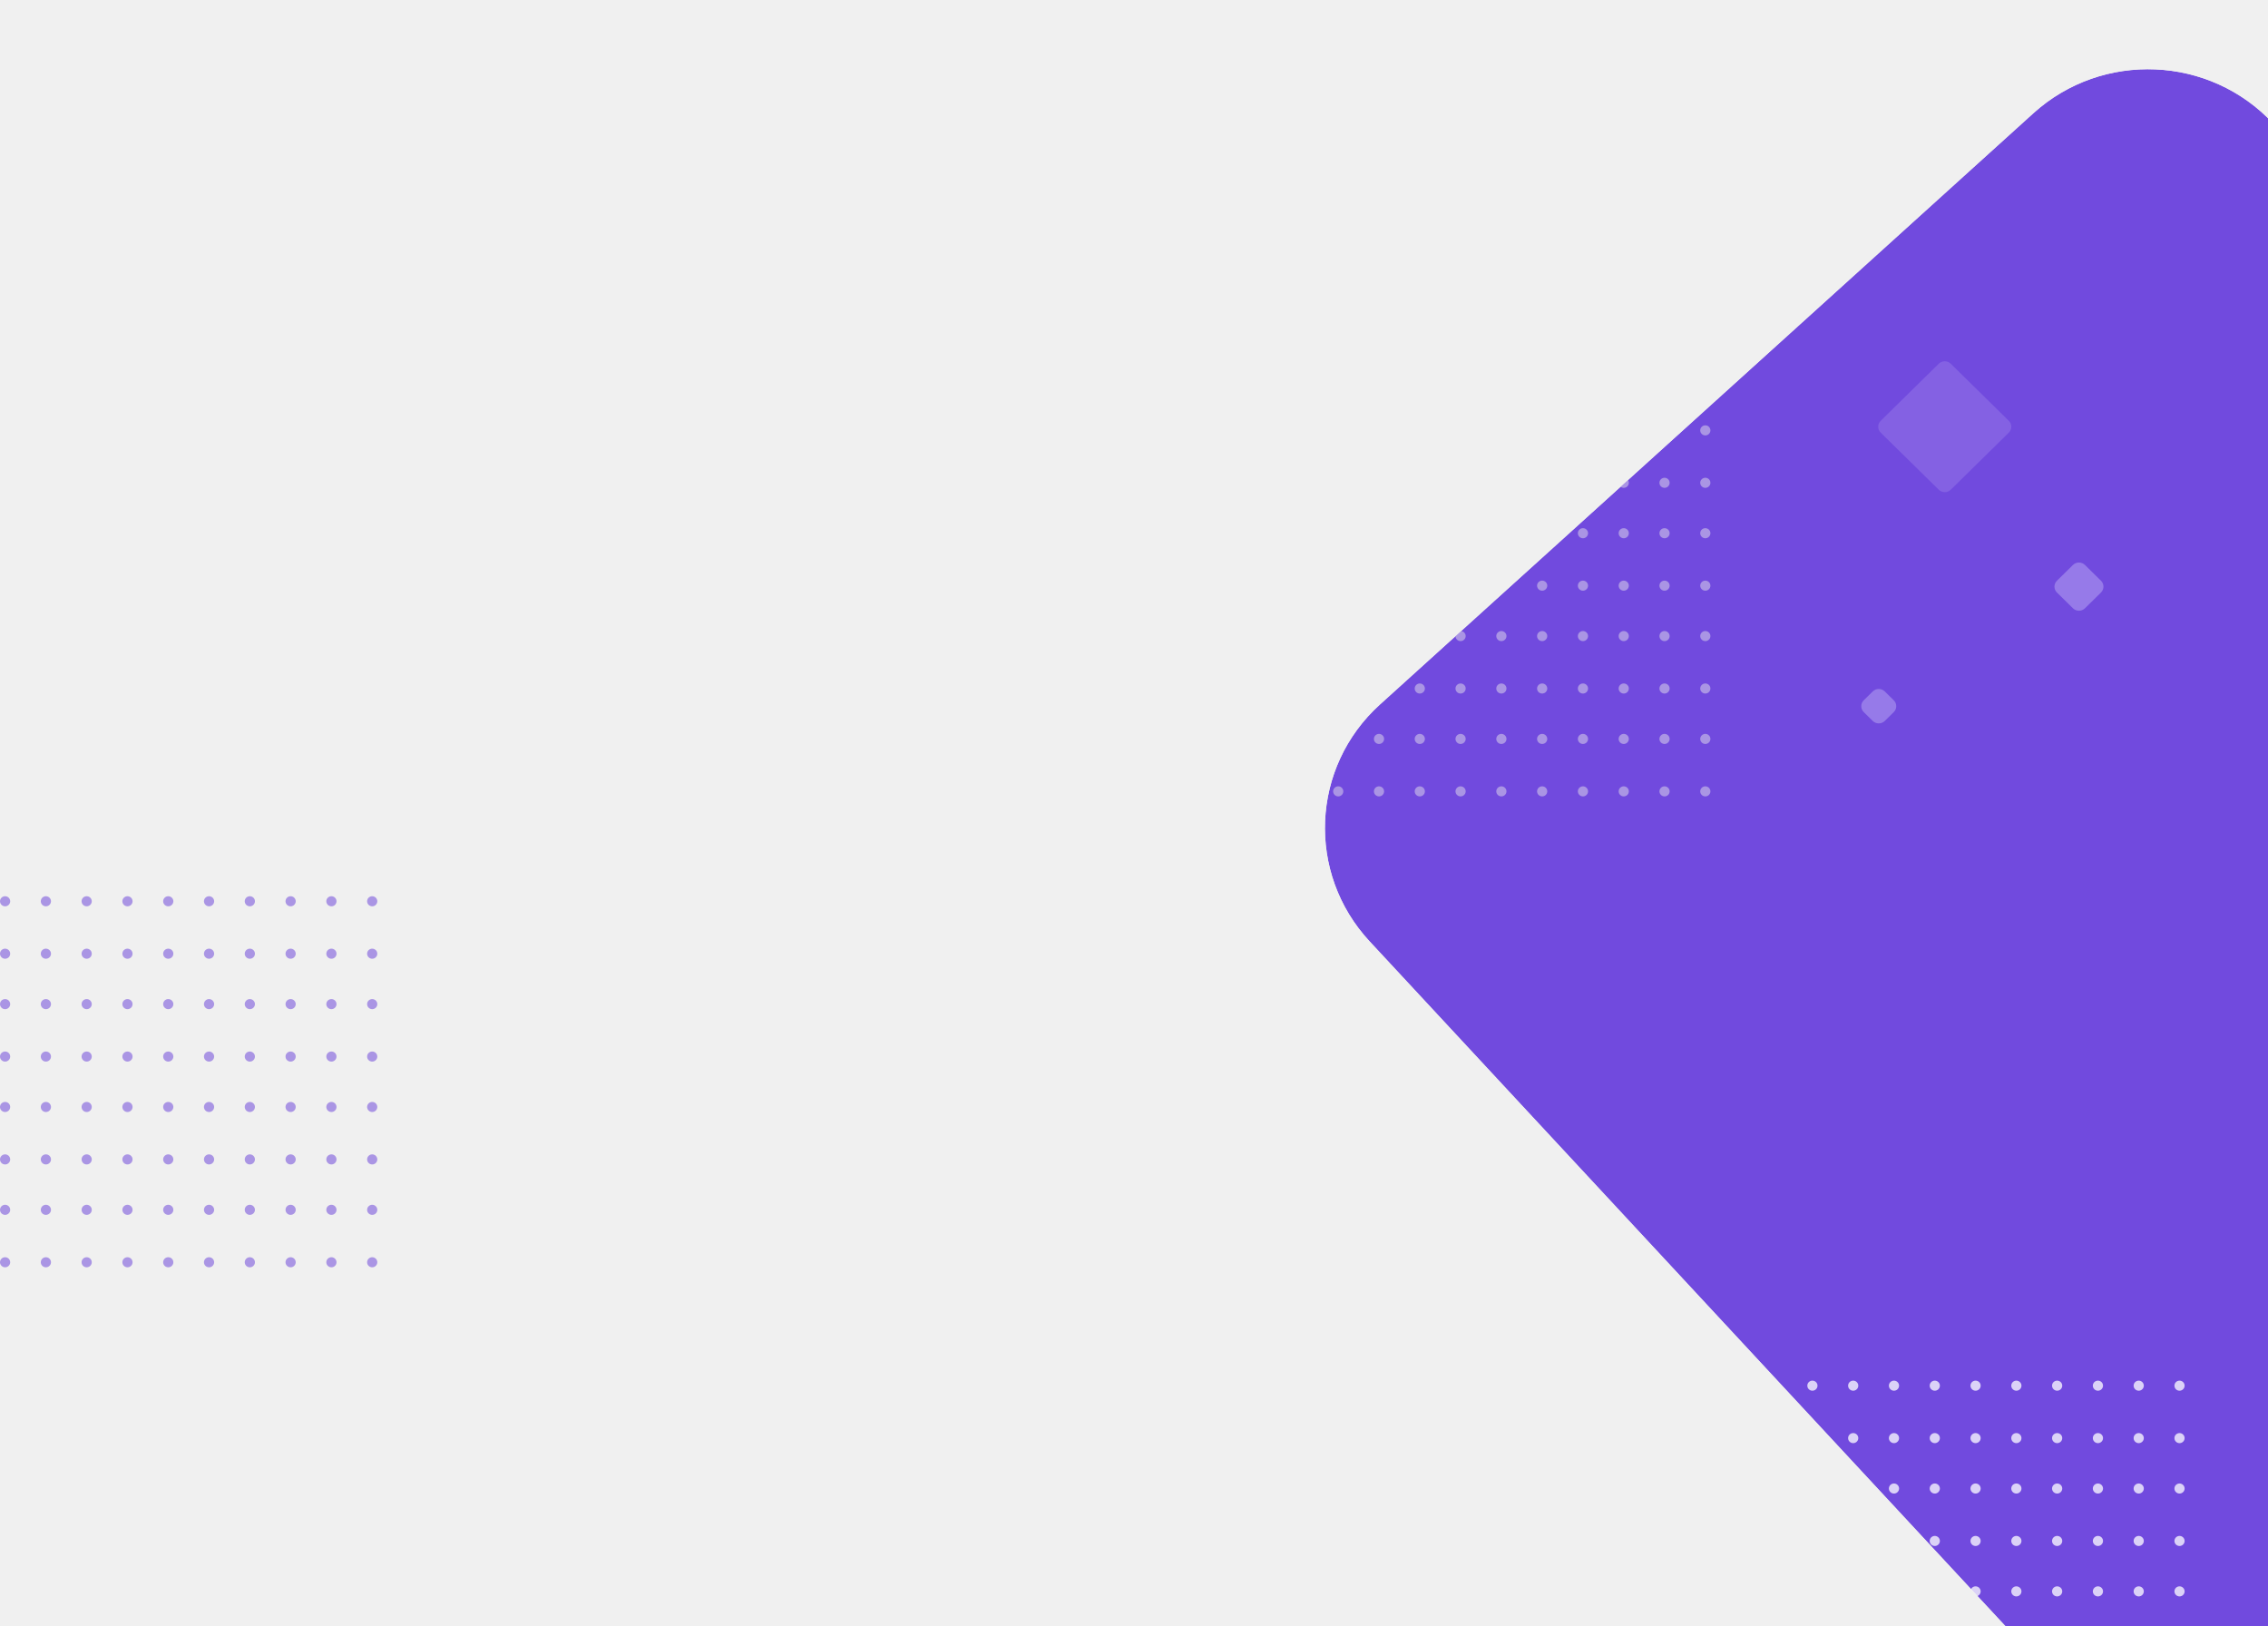
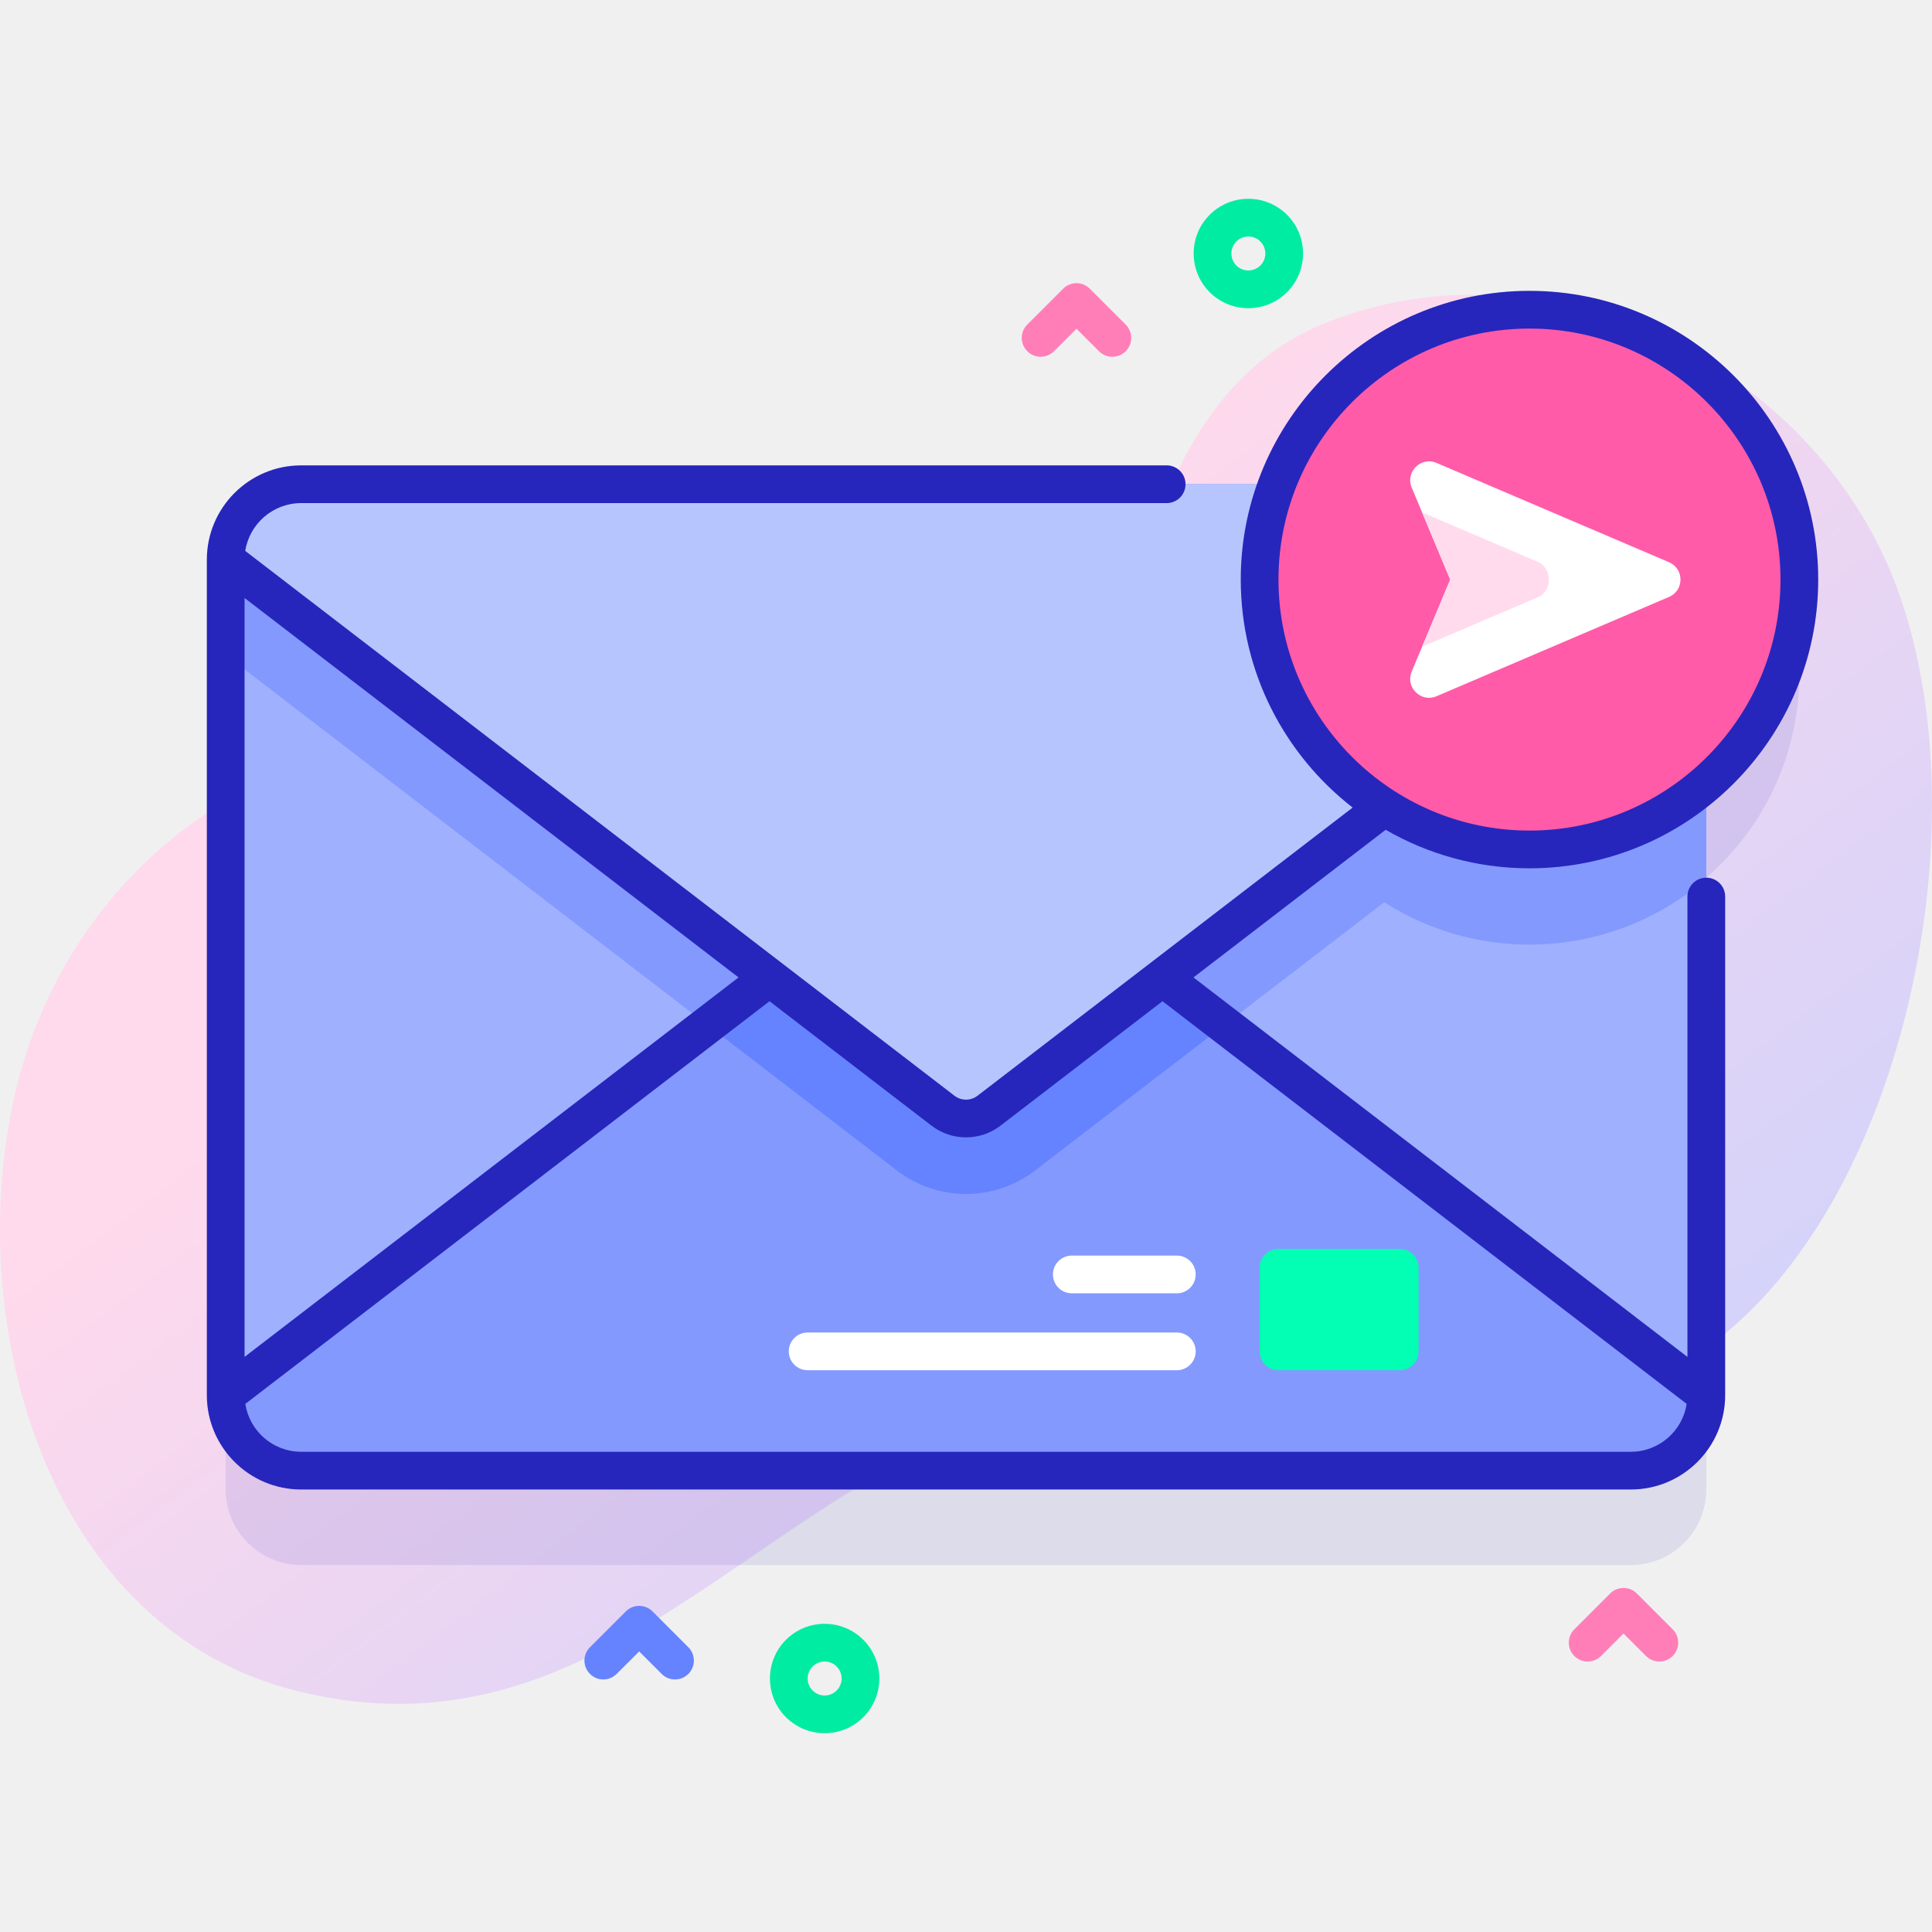
- <svg xmlns="http://www.w3.org/2000/svg" width="1344" height="963" viewBox="0 0 1344 963" fill="none">
-   <g id="HeaderSVG">
-     <g id="DotGridTop">
-       <ellipse id="Ellipse 1" cx="99.708" cy="533.987" rx="3.021" ry="2.987" fill="#AA95E4" />
-       <ellipse id="Ellipse 2" cx="99.708" cy="565.054" rx="3.021" ry="2.987" fill="#AA95E4" />
-       <ellipse id="Ellipse 3" cx="99.708" cy="594.925" rx="3.021" ry="2.987" fill="#AA95E4" />
-       <ellipse id="Ellipse 4" cx="99.708" cy="625.992" rx="3.021" ry="2.987" fill="#AA95E4" />
-       <ellipse id="Ellipse 5" cx="99.708" cy="655.864" rx="3.021" ry="2.987" fill="#AA95E4" />
-       <ellipse id="Ellipse 6" cx="99.708" cy="686.931" rx="3.021" ry="2.987" fill="#AA95E4" />
-       <ellipse id="Ellipse 7" cx="99.708" cy="716.802" rx="3.021" ry="2.987" fill="#AA95E4" />
-       <ellipse id="Ellipse 8" cx="99.708" cy="747.869" rx="3.021" ry="2.987" fill="#AA95E4" />
-       <ellipse id="Ellipse 9" cx="123.88" cy="533.987" rx="3.021" ry="2.987" fill="#AA95E4" />
-       <ellipse id="Ellipse 10" cx="123.88" cy="565.054" rx="3.021" ry="2.987" fill="#AA95E4" />
-       <ellipse id="Ellipse 11" cx="123.88" cy="594.925" rx="3.021" ry="2.987" fill="#AA95E4" />
-       <ellipse id="Ellipse 12" cx="123.88" cy="625.992" rx="3.021" ry="2.987" fill="#AA95E4" />
-       <ellipse id="Ellipse 13" cx="123.88" cy="655.864" rx="3.021" ry="2.987" fill="#AA95E4" />
-       <ellipse id="Ellipse 14" cx="123.88" cy="686.931" rx="3.021" ry="2.987" fill="#AA95E4" />
-       <ellipse id="Ellipse 15" cx="123.88" cy="716.802" rx="3.021" ry="2.987" fill="#AA95E4" />
-       <ellipse id="Ellipse 16" cx="123.88" cy="747.869" rx="3.021" ry="2.987" fill="#AA95E4" />
-       <ellipse id="Ellipse 17" cx="148.052" cy="533.987" rx="3.021" ry="2.987" fill="#AA95E4" />
-       <ellipse id="Ellipse 18" cx="148.052" cy="565.054" rx="3.021" ry="2.987" fill="#AA95E4" />
-       <ellipse id="Ellipse 19" cx="148.052" cy="594.925" rx="3.021" ry="2.987" fill="#AA95E4" />
-       <ellipse id="Ellipse 20" cx="148.052" cy="625.992" rx="3.021" ry="2.987" fill="#AA95E4" />
-       <ellipse id="Ellipse 21" cx="148.052" cy="655.864" rx="3.021" ry="2.987" fill="#AA95E4" />
-       <ellipse id="Ellipse 22" cx="148.052" cy="686.931" rx="3.021" ry="2.987" fill="#AA95E4" />
-       <ellipse id="Ellipse 23" cx="148.052" cy="716.802" rx="3.021" ry="2.987" fill="#AA95E4" />
-       <ellipse id="Ellipse 24" cx="148.052" cy="747.869" rx="3.021" ry="2.987" fill="#AA95E4" />
-       <ellipse id="Ellipse 25" cx="172.224" cy="533.987" rx="3.021" ry="2.987" fill="#AA95E4" />
-       <ellipse id="Ellipse 26" cx="172.223" cy="565.054" rx="3.021" ry="2.987" fill="#AA95E4" />
-       <ellipse id="Ellipse 27" cx="172.223" cy="594.925" rx="3.021" ry="2.987" fill="#AA95E4" />
-       <ellipse id="Ellipse 28" cx="172.223" cy="625.992" rx="3.021" ry="2.987" fill="#AA95E4" />
-       <ellipse id="Ellipse 29" cx="172.223" cy="655.864" rx="3.021" ry="2.987" fill="#AA95E4" />
-       <ellipse id="Ellipse 30" cx="172.223" cy="686.931" rx="3.021" ry="2.987" fill="#AA95E4" />
-       <ellipse id="Ellipse 31" cx="172.223" cy="716.802" rx="3.021" ry="2.987" fill="#AA95E4" />
-       <ellipse id="Ellipse 32" cx="172.223" cy="747.869" rx="3.021" ry="2.987" fill="#AA95E4" />
-       <ellipse id="Ellipse 33" cx="196.395" cy="533.987" rx="3.021" ry="2.987" fill="#AA95E4" />
-       <ellipse id="Ellipse 34" cx="196.395" cy="565.054" rx="3.021" ry="2.987" fill="#AA95E4" />
-       <ellipse id="Ellipse 35" cx="196.395" cy="594.925" rx="3.021" ry="2.987" fill="#AA95E4" />
-       <ellipse id="Ellipse 36" cx="196.395" cy="625.992" rx="3.021" ry="2.987" fill="#AA95E4" />
-       <ellipse id="Ellipse 37" cx="196.395" cy="655.864" rx="3.021" ry="2.987" fill="#AA95E4" />
-       <ellipse id="Ellipse 38" cx="196.395" cy="686.931" rx="3.021" ry="2.987" fill="#AA95E4" />
-       <ellipse id="Ellipse 39" cx="196.395" cy="716.802" rx="3.021" ry="2.987" fill="#AA95E4" />
-       <ellipse id="Ellipse 40" cx="196.395" cy="747.869" rx="3.021" ry="2.987" fill="#AA95E4" />
-       <ellipse id="Ellipse 41" cx="220.567" cy="533.987" rx="3.021" ry="2.987" fill="#AA95E4" />
-       <ellipse id="Ellipse 42" cx="220.567" cy="565.054" rx="3.021" ry="2.987" fill="#AA95E4" />
-       <ellipse id="Ellipse 43" cx="220.567" cy="594.925" rx="3.021" ry="2.987" fill="#AA95E4" />
-       <ellipse id="Ellipse 44" cx="220.567" cy="625.992" rx="3.021" ry="2.987" fill="#AA95E4" />
-       <ellipse id="Ellipse 45" cx="220.567" cy="655.864" rx="3.021" ry="2.987" fill="#AA95E4" />
-       <ellipse id="Ellipse 46" cx="220.567" cy="686.931" rx="3.021" ry="2.987" fill="#AA95E4" />
-       <ellipse id="Ellipse 47" cx="220.567" cy="716.802" rx="3.021" ry="2.987" fill="#AA95E4" />
-       <ellipse id="Ellipse 48" cx="220.567" cy="747.869" rx="3.021" ry="2.987" fill="#AA95E4" />
-       <ellipse id="Ellipse 49" cx="75.537" cy="533.987" rx="3.021" ry="2.987" fill="#AA95E4" />
-       <ellipse id="Ellipse 50" cx="75.537" cy="565.054" rx="3.021" ry="2.987" fill="#AA95E4" />
-       <ellipse id="Ellipse 51" cx="75.537" cy="594.925" rx="3.021" ry="2.987" fill="#AA95E4" />
-       <ellipse id="Ellipse 52" cx="75.537" cy="625.992" rx="3.021" ry="2.987" fill="#AA95E4" />
-       <ellipse id="Ellipse 53" cx="75.537" cy="655.864" rx="3.021" ry="2.987" fill="#AA95E4" />
-       <ellipse id="Ellipse 54" cx="75.537" cy="686.931" rx="3.021" ry="2.987" fill="#AA95E4" />
-       <ellipse id="Ellipse 55" cx="75.537" cy="716.802" rx="3.021" ry="2.987" fill="#AA95E4" />
-       <ellipse id="Ellipse 56" cx="75.537" cy="747.869" rx="3.021" ry="2.987" fill="#AA95E4" />
-       <ellipse id="Ellipse 57" cx="51.365" cy="533.987" rx="3.021" ry="2.987" fill="#AA95E4" />
-       <ellipse id="Ellipse 58" cx="51.365" cy="565.054" rx="3.021" ry="2.987" fill="#AA95E4" />
-       <ellipse id="Ellipse 59" cx="51.365" cy="594.925" rx="3.021" ry="2.987" fill="#AA95E4" />
-       <ellipse id="Ellipse 60" cx="51.365" cy="625.992" rx="3.021" ry="2.987" fill="#AA95E4" />
-       <ellipse id="Ellipse 61" cx="51.365" cy="655.864" rx="3.021" ry="2.987" fill="#AA95E4" />
-       <ellipse id="Ellipse 62" cx="51.365" cy="686.931" rx="3.021" ry="2.987" fill="#AA95E4" />
-       <ellipse id="Ellipse 63" cx="51.365" cy="716.802" rx="3.021" ry="2.987" fill="#AA95E4" />
-       <ellipse id="Ellipse 64" cx="51.365" cy="747.869" rx="3.021" ry="2.987" fill="#AA95E4" />
-       <ellipse id="Ellipse 65" cx="27.193" cy="533.987" rx="3.021" ry="2.987" fill="#AA95E4" />
-       <ellipse id="Ellipse 66" cx="27.193" cy="565.054" rx="3.021" ry="2.987" fill="#AA95E4" />
-       <ellipse id="Ellipse 67" cx="27.193" cy="594.925" rx="3.021" ry="2.987" fill="#AA95E4" />
-       <ellipse id="Ellipse 68" cx="27.193" cy="625.992" rx="3.021" ry="2.987" fill="#AA95E4" />
-       <ellipse id="Ellipse 69" cx="27.193" cy="655.864" rx="3.021" ry="2.987" fill="#AA95E4" />
-       <ellipse id="Ellipse 70" cx="27.193" cy="686.931" rx="3.021" ry="2.987" fill="#AA95E4" />
-       <ellipse id="Ellipse 71" cx="27.193" cy="716.802" rx="3.021" ry="2.987" fill="#AA95E4" />
-       <ellipse id="Ellipse 72" cx="27.193" cy="747.869" rx="3.021" ry="2.987" fill="#AA95E4" />
-       <ellipse id="Ellipse 73" cx="3.021" cy="533.987" rx="3.021" ry="2.987" fill="#AA95E4" />
-       <ellipse id="Ellipse 74" cx="3.021" cy="565.054" rx="3.021" ry="2.987" fill="#AA95E4" />
-       <ellipse id="Ellipse 75" cx="3.021" cy="594.925" rx="3.021" ry="2.987" fill="#AA95E4" />
-       <ellipse id="Ellipse 76" cx="3.021" cy="625.992" rx="3.021" ry="2.987" fill="#AA95E4" />
-       <ellipse id="Ellipse 77" cx="3.021" cy="655.864" rx="3.021" ry="2.987" fill="#AA95E4" />
-       <ellipse id="Ellipse 78" cx="3.021" cy="686.931" rx="3.021" ry="2.987" fill="#AA95E4" />
-       <ellipse id="Ellipse 79" cx="3.021" cy="716.802" rx="3.021" ry="2.987" fill="#AA95E4" />
-       <ellipse id="Ellipse 80" cx="3.021" cy="747.869" rx="3.021" ry="2.987" fill="#AA95E4" />
+ <svg xmlns="http://www.w3.org/2000/svg" id="Capa_1" enable-background="new 0 0 512 512" height="512" viewBox="0 0 512 512" width="512">
+   <linearGradient id="SVGID_1_" gradientUnits="userSpaceOnUse" x1="432.334" x2="198.334" y1="502.645" y2="192.645">
+     <stop offset="0" stop-color="#c6d1ff" />
+     <stop offset=".583" stop-color="#e6d5f4" />
+     <stop offset=".997" stop-color="#ffd9ec" />
+   </linearGradient>
+   <g>
+     <g>
+       <path d="m501.873 153.583c-22.357-56.888-91.226-91.003-149.556-68.427-66.582 25.769-44.506 131.673-104.983 153.088-32.669 11.568-80.963-31.644-113.969-38.27-60.821-12.21-115.881 30.705-129.439 90.134-13.832 60.63 8.353 141.61 74.967 158.066 79.35 19.602 120.683-51.729 187.249-72.211 68.31-21.019 144.263 28.622 200.814-31.776 41.78-44.621 57.055-134.272 34.917-190.604z" fill="url(#SVGID_1_)" />
    </g>
-     <mask id="mask0" mask-type="alpha" maskUnits="userSpaceOnUse" x="785" y="41" width="1118" height="1118">
-       <rect id="Container" width="976.458" height="722.167" rx="100" transform="matrix(0.680493 0.732755 -0.741555 0.670892 1279.12 0)" fill="#714ADE" />
-     </mask>
-     <g mask="url(#mask0)">
-       <rect id="Container_2" width="976.458" height="722.167" rx="100" transform="matrix(0.680493 0.732755 -0.741555 0.670892 1279.12 0)" fill="#714ADE" />
-       <g id="DotGridBottom">
-         <ellipse id="Ellipse 1_2" cx="1170.71" cy="820.987" rx="3.021" ry="2.987" fill="white" fill-opacity="0.75" />
-         <ellipse id="Ellipse 2_2" cx="1170.71" cy="852.054" rx="3.021" ry="2.987" fill="white" fill-opacity="0.75" />
-         <ellipse id="Ellipse 3_2" cx="1170.71" cy="881.926" rx="3.021" ry="2.987" fill="white" fill-opacity="0.75" />
-         <ellipse id="Ellipse 4_2" cx="1170.71" cy="912.992" rx="3.021" ry="2.987" fill="white" fill-opacity="0.75" />
-         <ellipse id="Ellipse 5_2" cx="1170.71" cy="942.864" rx="3.021" ry="2.987" fill="white" fill-opacity="0.75" />
-         <ellipse id="Ellipse 9_2" cx="1194.88" cy="820.987" rx="3.021" ry="2.987" fill="white" fill-opacity="0.75" />
-         <ellipse id="Ellipse 10_2" cx="1194.88" cy="852.054" rx="3.021" ry="2.987" fill="white" fill-opacity="0.75" />
-         <ellipse id="Ellipse 11_2" cx="1194.88" cy="881.926" rx="3.021" ry="2.987" fill="white" fill-opacity="0.75" />
-         <ellipse id="Ellipse 12_2" cx="1194.88" cy="912.992" rx="3.021" ry="2.987" fill="white" fill-opacity="0.75" />
-         <ellipse id="Ellipse 13_2" cx="1194.88" cy="942.864" rx="3.021" ry="2.987" fill="white" fill-opacity="0.75" />
-         <ellipse id="Ellipse 17_2" cx="1219.05" cy="820.987" rx="3.021" ry="2.987" fill="white" fill-opacity="0.75" />
-         <ellipse id="Ellipse 18_2" cx="1219.05" cy="852.054" rx="3.021" ry="2.987" fill="white" fill-opacity="0.75" />
-         <ellipse id="Ellipse 19_2" cx="1219.05" cy="881.926" rx="3.021" ry="2.987" fill="white" fill-opacity="0.75" />
-         <ellipse id="Ellipse 20_2" cx="1219.05" cy="912.992" rx="3.021" ry="2.987" fill="white" fill-opacity="0.75" />
-         <ellipse id="Ellipse 21_2" cx="1219.05" cy="942.864" rx="3.021" ry="2.987" fill="white" fill-opacity="0.75" />
-         <ellipse id="Ellipse 25_2" cx="1243.22" cy="820.987" rx="3.021" ry="2.987" fill="white" fill-opacity="0.75" />
-         <ellipse id="Ellipse 26_2" cx="1243.22" cy="852.054" rx="3.021" ry="2.987" fill="white" fill-opacity="0.75" />
-         <ellipse id="Ellipse 27_2" cx="1243.22" cy="881.926" rx="3.021" ry="2.987" fill="white" fill-opacity="0.75" />
-         <ellipse id="Ellipse 28_2" cx="1243.22" cy="912.992" rx="3.021" ry="2.987" fill="white" fill-opacity="0.75" />
-         <ellipse id="Ellipse 29_2" cx="1243.22" cy="942.864" rx="3.021" ry="2.987" fill="white" fill-opacity="0.75" />
-         <ellipse id="Ellipse 33_2" cx="1267.39" cy="820.987" rx="3.021" ry="2.987" fill="white" fill-opacity="0.75" />
-         <ellipse id="Ellipse 34_2" cx="1267.39" cy="852.054" rx="3.021" ry="2.987" fill="white" fill-opacity="0.75" />
-         <ellipse id="Ellipse 35_2" cx="1267.39" cy="881.926" rx="3.021" ry="2.987" fill="white" fill-opacity="0.75" />
-         <ellipse id="Ellipse 36_2" cx="1267.39" cy="912.992" rx="3.021" ry="2.987" fill="white" fill-opacity="0.75" />
-         <ellipse id="Ellipse 37_2" cx="1267.39" cy="942.864" rx="3.021" ry="2.987" fill="white" fill-opacity="0.75" />
-         <ellipse id="Ellipse 41_2" cx="1291.57" cy="820.987" rx="3.021" ry="2.987" fill="white" fill-opacity="0.75" />
-         <ellipse id="Ellipse 42_2" cx="1291.57" cy="852.054" rx="3.021" ry="2.987" fill="white" fill-opacity="0.75" />
-         <ellipse id="Ellipse 43_2" cx="1291.57" cy="881.926" rx="3.021" ry="2.987" fill="white" fill-opacity="0.75" />
-         <ellipse id="Ellipse 44_2" cx="1291.57" cy="912.992" rx="3.021" ry="2.987" fill="white" fill-opacity="0.75" />
-         <ellipse id="Ellipse 45_2" cx="1291.57" cy="942.864" rx="3.021" ry="2.987" fill="white" fill-opacity="0.75" />
-         <ellipse id="Ellipse 49_2" cx="1146.54" cy="820.987" rx="3.021" ry="2.987" fill="white" fill-opacity="0.75" />
-         <ellipse id="Ellipse 50_2" cx="1146.54" cy="852.054" rx="3.021" ry="2.987" fill="white" fill-opacity="0.75" />
-         <ellipse id="Ellipse 51_2" cx="1146.54" cy="881.926" rx="3.021" ry="2.987" fill="white" fill-opacity="0.75" />
-         <ellipse id="Ellipse 52_2" cx="1146.54" cy="912.992" rx="3.021" ry="2.987" fill="white" fill-opacity="0.75" />
-         <ellipse id="Ellipse 53_2" cx="1146.54" cy="942.864" rx="3.021" ry="2.987" fill="white" fill-opacity="0.75" />
-         <ellipse id="Ellipse 57_2" cx="1122.36" cy="820.987" rx="3.021" ry="2.987" fill="white" fill-opacity="0.75" />
-         <ellipse id="Ellipse 58_2" cx="1122.36" cy="852.054" rx="3.021" ry="2.987" fill="white" fill-opacity="0.75" />
-         <ellipse id="Ellipse 59_2" cx="1122.36" cy="881.926" rx="3.021" ry="2.987" fill="white" fill-opacity="0.75" />
-         <ellipse id="Ellipse 60_2" cx="1122.36" cy="912.992" rx="3.021" ry="2.987" fill="white" fill-opacity="0.75" />
-         <ellipse id="Ellipse 61_2" cx="1122.36" cy="942.864" rx="3.021" ry="2.987" fill="white" fill-opacity="0.75" />
-         <ellipse id="Ellipse 65_2" cx="1098.19" cy="820.987" rx="3.021" ry="2.987" fill="white" fill-opacity="0.75" />
-         <ellipse id="Ellipse 66_2" cx="1098.19" cy="852.054" rx="3.021" ry="2.987" fill="white" fill-opacity="0.75" />
-         <ellipse id="Ellipse 67_2" cx="1098.19" cy="881.926" rx="3.021" ry="2.987" fill="white" fill-opacity="0.75" />
-         <ellipse id="Ellipse 68_2" cx="1098.19" cy="912.992" rx="3.021" ry="2.987" fill="white" fill-opacity="0.75" />
-         <ellipse id="Ellipse 69_2" cx="1098.19" cy="942.864" rx="3.021" ry="2.987" fill="white" fill-opacity="0.75" />
-         <ellipse id="Ellipse 73_2" cx="1074.02" cy="820.987" rx="3.021" ry="2.987" fill="white" fill-opacity="0.75" />
-         <ellipse id="Ellipse 74_2" cx="1074.02" cy="852.054" rx="3.021" ry="2.987" fill="white" fill-opacity="0.75" />
-         <ellipse id="Ellipse 75_2" cx="1074.02" cy="881.926" rx="3.021" ry="2.987" fill="white" fill-opacity="0.75" />
-         <ellipse id="Ellipse 76_2" cx="1074.02" cy="912.992" rx="3.021" ry="2.987" fill="white" fill-opacity="0.75" />
-         <ellipse id="Ellipse 77_2" cx="1074.02" cy="942.864" rx="3.021" ry="2.987" fill="white" fill-opacity="0.75" />
+     <g>
+       <path d="m476.847 178.593c0-39.498-32.019-71.517-71.517-71.517-30.6 0-56.699 19.225-66.91 46.25h-258.607c-11.046 0-20 8.954-20 20v221.41c0 11.046 8.954 20 20 20h352.375c11.046 0 20-8.954 20-20v-162.14c15.098-13.113 24.659-32.435 24.659-54.003z" fill="#2626bc" opacity=".1" />
+       <g>
+         <g>
+           <path d="m432.188 389.736h-352.376c-11.046 0-20-8.954-20-20v-221.41c0-11.046 8.954-20 20-20h352.375c11.046 0 20 8.954 20 20v221.41c.001 11.046-8.954 20-19.999 20z" fill="#9fb0fe" />
+           <g fill="#8399fe">
+             <path d="m452.19 148.331v84.5c-12.55 10.89-28.93 17.49-46.86 17.49-39.5 0-71.52-32.02-71.52-71.51 0-19.7 7.97-37.55 20.86-50.48h77.52c11.04 0 20 8.95 20 20z" />
+             <path d="m452.19 148.331v25.21l-177.91 136.67c-5.22 4.01-11.71 6.21-18.28 6.21s-13.06-2.2-18.28-6.21l-177.91-136.67v-25.21c0-11.05 8.96-20 20-20h352.38c11.04 0 20 8.95 20 20z" />
+             <path d="m262.092 223.711 190.096 146.025c0 11.046-8.954 20-20 20h-352.376c-11.046 0-20-8.954-20-20l190.096-146.025c3.593-2.76 8.591-2.76 12.184 0z" />
+           </g>
+           <path d="m324.49 271.641-50.21 38.57c-5.22 4.01-11.71 6.21-18.28 6.21s-13.06-2.2-18.28-6.21l-50.21-38.57 62.4-47.93c3.59-2.76 8.59-2.76 12.18 0z" fill="#6583fe" />
+           <path d="m249.908 294.352-190.096-146.026c0-11.046 8.954-20 20-20h352.375c11.046 0 20 8.954 20 20l-190.095 146.026c-3.593 2.759-8.591 2.759-12.184 0z" fill="#b7c5ff" />
+         </g>
+         <g>
+           <path d="m370.948 363.125h-32.134c-2.761 0-5-2.239-5-5v-22.154c0-2.761 2.239-5 5-5h32.134c2.761 0 5 2.239 5 5v22.154c0 2.762-2.239 5-5 5z" fill="#02ffb3" />
+           <g>
+             <g>
+               <g>
+                 <path d="m311.871 342.743h-27.833c-2.762 0-5-2.239-5-5s2.238-5 5-5h27.833c2.762 0 5 2.239 5 5s-2.238 5-5 5z" fill="#fff" />
+               </g>
+             </g>
+             <g>
+               <g>
+                 <path d="m311.871 363.125h-97.833c-2.762 0-5-2.239-5-5s2.238-5 5-5h97.833c2.762 0 5 2.239 5 5s-2.238 5-5 5z" fill="#fff" />
+               </g>
+             </g>
+           </g>
+         </g>
+         <g>
+           <circle cx="405.33" cy="153.593" fill="#ff5ba8" r="71.517" />
+           <path d="m405.33 230.11c42.191 0 76.517-34.325 76.517-76.517s-34.325-76.517-76.517-76.517-76.517 34.325-76.517 76.517c0 24.544 11.629 46.41 29.653 60.421l-99.42 76.372c-1.791 1.378-4.297 1.379-6.092 0l-187.962-144.386c1.121-7.17 7.341-12.674 14.82-12.674h229.366c2.762 0 5-2.239 5-5s-2.238-5-5-5h-229.365c-13.785 0-25 11.215-25 25v221.41c0 13.785 11.215 25 25 25h352.375c13.785 0 25-11.215 25-25v-132.14c0-2.761-2.238-5-5-5s-5 2.239-5 5v121.994l-130.908-100.559 50.94-39.13c11.23 6.48 24.239 10.209 38.11 10.209zm-209.61 28.921-130.907 100.559v-201.118zm251.27 113.018c-1.118 7.174-7.32 12.687-14.803 12.687h-352.374c-7.483 0-13.685-5.513-14.803-12.687l138.919-106.713 42.934 32.98c2.69 2.066 5.914 3.1 9.138 3.1s6.447-1.033 9.138-3.1l42.934-32.981zm-108.177-218.456c0-36.677 29.839-66.517 66.517-66.517s66.517 29.839 66.517 66.517-29.839 66.517-66.517 66.517-66.517-29.84-66.517-66.517z" fill="#2626bc" />
+         </g>
+         <path d="m374.114 129.204 10.206 24.389-10.206 24.389c-1.733 4.142 2.448 8.292 6.576 6.528l61.619-26.319c4.048-1.729 4.048-7.467 0-9.196l-61.619-26.319c-4.128-1.764-8.309 2.386-6.576 6.528z" fill="#fff" />
+         <path d="m407.601 158.261-30.725 13.13 7.442-17.8-7.451-17.8 30.734 13.13c3.833 1.64 3.833 7.71 0 9.34z" fill="#ffdbed" />
      </g>
-       <g id="DotGridTop_2">
-         <ellipse id="Ellipse 1_3" cx="889.704" cy="254.987" rx="3.021" ry="2.987" fill="#AA95E4" />
-         <ellipse id="Ellipse 2_3" cx="889.704" cy="286.054" rx="3.021" ry="2.987" fill="#AA95E4" />
-         <ellipse id="Ellipse 3_3" cx="889.704" cy="315.925" rx="3.021" ry="2.987" fill="#AA95E4" />
-         <ellipse id="Ellipse 4_3" cx="889.704" cy="346.992" rx="3.021" ry="2.987" fill="#AA95E4" />
-         <ellipse id="Ellipse 5_3" cx="889.704" cy="376.864" rx="3.021" ry="2.987" fill="#AA95E4" />
-         <ellipse id="Ellipse 6_2" cx="889.704" cy="407.931" rx="3.021" ry="2.987" fill="#AA95E4" />
-         <ellipse id="Ellipse 7_2" cx="889.704" cy="437.802" rx="3.021" ry="2.987" fill="#AA95E4" />
-         <ellipse id="Ellipse 8_2" cx="889.704" cy="468.869" rx="3.021" ry="2.987" fill="#AA95E4" />
-         <ellipse id="Ellipse 9_3" cx="913.876" cy="254.987" rx="3.021" ry="2.987" fill="#AA95E4" />
-         <ellipse id="Ellipse 10_3" cx="913.876" cy="286.054" rx="3.021" ry="2.987" fill="#AA95E4" />
-         <ellipse id="Ellipse 11_3" cx="913.876" cy="315.925" rx="3.021" ry="2.987" fill="#AA95E4" />
-         <ellipse id="Ellipse 12_3" cx="913.876" cy="346.992" rx="3.021" ry="2.987" fill="#AA95E4" />
-         <ellipse id="Ellipse 13_3" cx="913.876" cy="376.864" rx="3.021" ry="2.987" fill="#AA95E4" />
-         <ellipse id="Ellipse 14_2" cx="913.876" cy="407.931" rx="3.021" ry="2.987" fill="#AA95E4" />
-         <ellipse id="Ellipse 15_2" cx="913.876" cy="437.802" rx="3.021" ry="2.987" fill="#AA95E4" />
-         <ellipse id="Ellipse 16_2" cx="913.876" cy="468.869" rx="3.021" ry="2.987" fill="#AA95E4" />
-         <ellipse id="Ellipse 17_3" cx="938.048" cy="254.987" rx="3.021" ry="2.987" fill="#AA95E4" />
-         <ellipse id="Ellipse 18_3" cx="938.048" cy="286.054" rx="3.021" ry="2.987" fill="#AA95E4" />
-         <ellipse id="Ellipse 19_3" cx="938.048" cy="315.925" rx="3.021" ry="2.987" fill="#AA95E4" />
-         <ellipse id="Ellipse 20_3" cx="938.048" cy="346.992" rx="3.021" ry="2.987" fill="#AA95E4" />
-         <ellipse id="Ellipse 21_3" cx="938.048" cy="376.864" rx="3.021" ry="2.987" fill="#AA95E4" />
-         <ellipse id="Ellipse 22_2" cx="938.048" cy="407.931" rx="3.021" ry="2.987" fill="#AA95E4" />
-         <ellipse id="Ellipse 23_2" cx="938.048" cy="437.802" rx="3.021" ry="2.987" fill="#AA95E4" />
-         <ellipse id="Ellipse 24_2" cx="938.048" cy="468.869" rx="3.021" ry="2.987" fill="#AA95E4" />
-         <ellipse id="Ellipse 25_3" cx="962.219" cy="254.987" rx="3.021" ry="2.987" fill="#AA95E4" />
-         <ellipse id="Ellipse 26_3" cx="962.219" cy="286.054" rx="3.021" ry="2.987" fill="#AA95E4" />
-         <ellipse id="Ellipse 27_3" cx="962.219" cy="315.925" rx="3.021" ry="2.987" fill="#AA95E4" />
-         <ellipse id="Ellipse 28_3" cx="962.219" cy="346.992" rx="3.021" ry="2.987" fill="#AA95E4" />
-         <ellipse id="Ellipse 29_3" cx="962.219" cy="376.864" rx="3.021" ry="2.987" fill="#AA95E4" />
-         <ellipse id="Ellipse 30_2" cx="962.219" cy="407.931" rx="3.021" ry="2.987" fill="#AA95E4" />
-         <ellipse id="Ellipse 31_2" cx="962.219" cy="437.802" rx="3.021" ry="2.987" fill="#AA95E4" />
-         <ellipse id="Ellipse 32_2" cx="962.219" cy="468.869" rx="3.021" ry="2.987" fill="#AA95E4" />
-         <ellipse id="Ellipse 33_3" cx="986.391" cy="254.987" rx="3.021" ry="2.987" fill="#AA95E4" />
-         <ellipse id="Ellipse 34_3" cx="986.391" cy="286.054" rx="3.021" ry="2.987" fill="#AA95E4" />
-         <ellipse id="Ellipse 35_3" cx="986.391" cy="315.925" rx="3.021" ry="2.987" fill="#AA95E4" />
-         <ellipse id="Ellipse 36_3" cx="986.391" cy="346.992" rx="3.021" ry="2.987" fill="#AA95E4" />
-         <ellipse id="Ellipse 37_3" cx="986.391" cy="376.864" rx="3.021" ry="2.987" fill="#AA95E4" />
-         <ellipse id="Ellipse 38_2" cx="986.391" cy="407.931" rx="3.021" ry="2.987" fill="#AA95E4" />
-         <ellipse id="Ellipse 39_2" cx="986.391" cy="437.802" rx="3.021" ry="2.987" fill="#AA95E4" />
-         <ellipse id="Ellipse 40_2" cx="986.391" cy="468.869" rx="3.021" ry="2.987" fill="#AA95E4" />
-         <ellipse id="Ellipse 41_3" cx="1010.56" cy="254.987" rx="3.021" ry="2.987" fill="#AA95E4" />
-         <ellipse id="Ellipse 42_3" cx="1010.56" cy="286.054" rx="3.021" ry="2.987" fill="#AA95E4" />
-         <ellipse id="Ellipse 43_3" cx="1010.56" cy="315.925" rx="3.021" ry="2.987" fill="#AA95E4" />
-         <ellipse id="Ellipse 44_3" cx="1010.56" cy="346.992" rx="3.021" ry="2.987" fill="#AA95E4" />
-         <ellipse id="Ellipse 45_3" cx="1010.56" cy="376.864" rx="3.021" ry="2.987" fill="#AA95E4" />
-         <ellipse id="Ellipse 46_2" cx="1010.56" cy="407.931" rx="3.021" ry="2.987" fill="#AA95E4" />
-         <ellipse id="Ellipse 47_2" cx="1010.56" cy="437.802" rx="3.021" ry="2.987" fill="#AA95E4" />
-         <ellipse id="Ellipse 48_2" cx="1010.56" cy="468.869" rx="3.021" ry="2.987" fill="#AA95E4" />
-         <ellipse id="Ellipse 49_3" cx="865.532" cy="254.987" rx="3.021" ry="2.987" fill="#AA95E4" />
-         <ellipse id="Ellipse 50_3" cx="865.532" cy="286.054" rx="3.021" ry="2.987" fill="#AA95E4" />
-         <ellipse id="Ellipse 51_3" cx="865.532" cy="315.925" rx="3.021" ry="2.987" fill="#AA95E4" />
-         <ellipse id="Ellipse 52_3" cx="865.532" cy="346.992" rx="3.021" ry="2.987" fill="#AA95E4" />
-         <ellipse id="Ellipse 53_3" cx="865.532" cy="376.864" rx="3.021" ry="2.987" fill="#AA95E4" />
-         <ellipse id="Ellipse 54_2" cx="865.532" cy="407.931" rx="3.021" ry="2.987" fill="#AA95E4" />
-         <ellipse id="Ellipse 55_2" cx="865.532" cy="437.802" rx="3.021" ry="2.987" fill="#AA95E4" />
-         <ellipse id="Ellipse 56_2" cx="865.532" cy="468.869" rx="3.021" ry="2.987" fill="#AA95E4" />
-         <ellipse id="Ellipse 57_3" cx="841.361" cy="254.987" rx="3.021" ry="2.987" fill="#AA95E4" />
-         <ellipse id="Ellipse 58_3" cx="841.361" cy="286.054" rx="3.021" ry="2.987" fill="#AA95E4" />
-         <ellipse id="Ellipse 59_3" cx="841.361" cy="315.925" rx="3.021" ry="2.987" fill="#AA95E4" />
-         <ellipse id="Ellipse 60_3" cx="841.361" cy="346.992" rx="3.021" ry="2.987" fill="#AA95E4" />
-         <ellipse id="Ellipse 61_3" cx="841.361" cy="376.864" rx="3.021" ry="2.987" fill="#AA95E4" />
-         <ellipse id="Ellipse 62_2" cx="841.361" cy="407.931" rx="3.021" ry="2.987" fill="#AA95E4" />
-         <ellipse id="Ellipse 63_2" cx="841.361" cy="437.802" rx="3.021" ry="2.987" fill="#AA95E4" />
-         <ellipse id="Ellipse 64_2" cx="841.361" cy="468.869" rx="3.021" ry="2.987" fill="#AA95E4" />
-         <ellipse id="Ellipse 65_3" cx="817.189" cy="254.987" rx="3.021" ry="2.987" fill="#AA95E4" />
-         <ellipse id="Ellipse 66_3" cx="817.189" cy="286.054" rx="3.021" ry="2.987" fill="#AA95E4" />
-         <ellipse id="Ellipse 67_3" cx="817.189" cy="315.925" rx="3.021" ry="2.987" fill="#AA95E4" />
-         <ellipse id="Ellipse 68_3" cx="817.189" cy="346.992" rx="3.021" ry="2.987" fill="#AA95E4" />
-         <ellipse id="Ellipse 69_3" cx="817.189" cy="376.864" rx="3.021" ry="2.987" fill="#AA95E4" />
-         <ellipse id="Ellipse 70_2" cx="817.189" cy="407.931" rx="3.021" ry="2.987" fill="#AA95E4" />
-         <ellipse id="Ellipse 71_2" cx="817.189" cy="437.802" rx="3.021" ry="2.987" fill="#AA95E4" />
-         <ellipse id="Ellipse 72_2" cx="817.189" cy="468.869" rx="3.021" ry="2.987" fill="#AA95E4" />
-         <ellipse id="Ellipse 73_3" cx="793.017" cy="254.987" rx="3.021" ry="2.987" fill="#AA95E4" />
-         <ellipse id="Ellipse 74_3" cx="793.017" cy="286.054" rx="3.021" ry="2.987" fill="#AA95E4" />
-         <ellipse id="Ellipse 75_3" cx="793.017" cy="315.925" rx="3.021" ry="2.987" fill="#AA95E4" />
-         <ellipse id="Ellipse 76_3" cx="793.017" cy="346.992" rx="3.021" ry="2.987" fill="#AA95E4" />
-         <ellipse id="Ellipse 77_3" cx="793.017" cy="376.864" rx="3.021" ry="2.987" fill="#AA95E4" />
-         <ellipse id="Ellipse 78_2" cx="793.017" cy="407.931" rx="3.021" ry="2.987" fill="#AA95E4" />
-         <ellipse id="Ellipse 79_2" cx="793.017" cy="437.802" rx="3.021" ry="2.987" fill="#AA95E4" />
-         <ellipse id="Ellipse 80_2" cx="793.017" cy="468.869" rx="3.021" ry="2.987" fill="#AA95E4" />
-       </g>
-       <g id="Group 1">
-         <rect id="Rectangle 3" width="17.469" height="17.469" rx="5" transform="matrix(0.713033 -0.70113 0.713033 0.70113 1100.88 418.409)" fill="#BDAAF5" fill-opacity="0.5" />
-         <rect id="Rectangle 2" width="23.292" height="23.292" rx="5" transform="matrix(0.713033 -0.70113 0.713033 0.70113 1215.37 347.568)" fill="#BDAAF5" fill-opacity="0.5" />
-         <rect id="Rectangle 1" width="58.23" height="58.23" rx="5" transform="matrix(-0.713033 -0.70113 0.713033 -0.70113 1152.45 293.653)" fill="#BDAAF5" fill-opacity="0.25" />
-       </g>
+       <path d="m330.828 81.671c-3.714 0-7.427-1.413-10.253-4.24-5.654-5.654-5.654-14.853 0-20.506 5.651-5.652 14.852-5.654 20.505 0 5.654 5.654 5.654 14.853 0 20.506-2.826 2.827-6.539 4.24-10.252 4.24zm0-18.991c-1.152 0-2.305.438-3.183 1.316-1.754 1.754-1.754 4.609 0 6.364 1.756 1.754 4.608 1.755 6.364 0 1.754-1.754 1.754-4.609 0-6.364-.877-.877-2.03-1.316-3.181-1.316z" fill="#00eca2" />
+       <path d="m218.538 459.315c-3.713 0-7.427-1.414-10.253-4.24-5.654-5.654-5.654-14.853 0-20.506 5.652-5.653 14.854-5.653 20.506 0 5.654 5.654 5.654 14.853 0 20.506-2.826 2.827-6.54 4.24-10.253 4.24zm0-18.991c-1.152 0-2.305.438-3.183 1.316-1.754 1.754-1.754 4.609 0 6.364 1.756 1.755 4.609 1.755 6.365 0 1.754-1.754 1.754-4.609 0-6.364-.877-.877-2.03-1.316-3.182-1.316z" fill="#00eca2" />
+       <path d="m294.78 94.547c-1.279 0-2.56-.488-3.535-1.464l-5.965-5.964-5.965 5.964c-1.951 1.952-5.119 1.952-7.07 0-1.953-1.953-1.953-5.119 0-7.071l9.5-9.5c1.951-1.952 5.119-1.952 7.07 0l9.5 9.5c1.953 1.953 1.953 5.119 0 7.071-.975.975-2.255 1.464-3.535 1.464z" fill="#ff7eb8" />
+       <path d="m439.746 440.322c-1.279 0-2.56-.488-3.535-1.464l-5.965-5.964-5.965 5.964c-1.951 1.952-5.119 1.952-7.07 0-1.953-1.953-1.953-5.119 0-7.071l9.5-9.5c1.951-1.952 5.119-1.952 7.07 0l9.5 9.5c1.953 1.953 1.953 5.119 0 7.071-.975.975-2.256 1.464-3.535 1.464z" fill="#ff7eb8" />
+       <path d="m178.884 445.072c-1.279 0-2.56-.488-3.535-1.464l-5.965-5.964-5.965 5.964c-1.951 1.952-5.119 1.952-7.07 0-1.953-1.953-1.953-5.119 0-7.071l9.5-9.5c1.951-1.952 5.119-1.952 7.07 0l9.5 9.5c1.953 1.953 1.953 5.119 0 7.071-.976.975-2.256 1.464-3.535 1.464z" fill="#6583fe" />
    </g>
  </g>
</svg>
